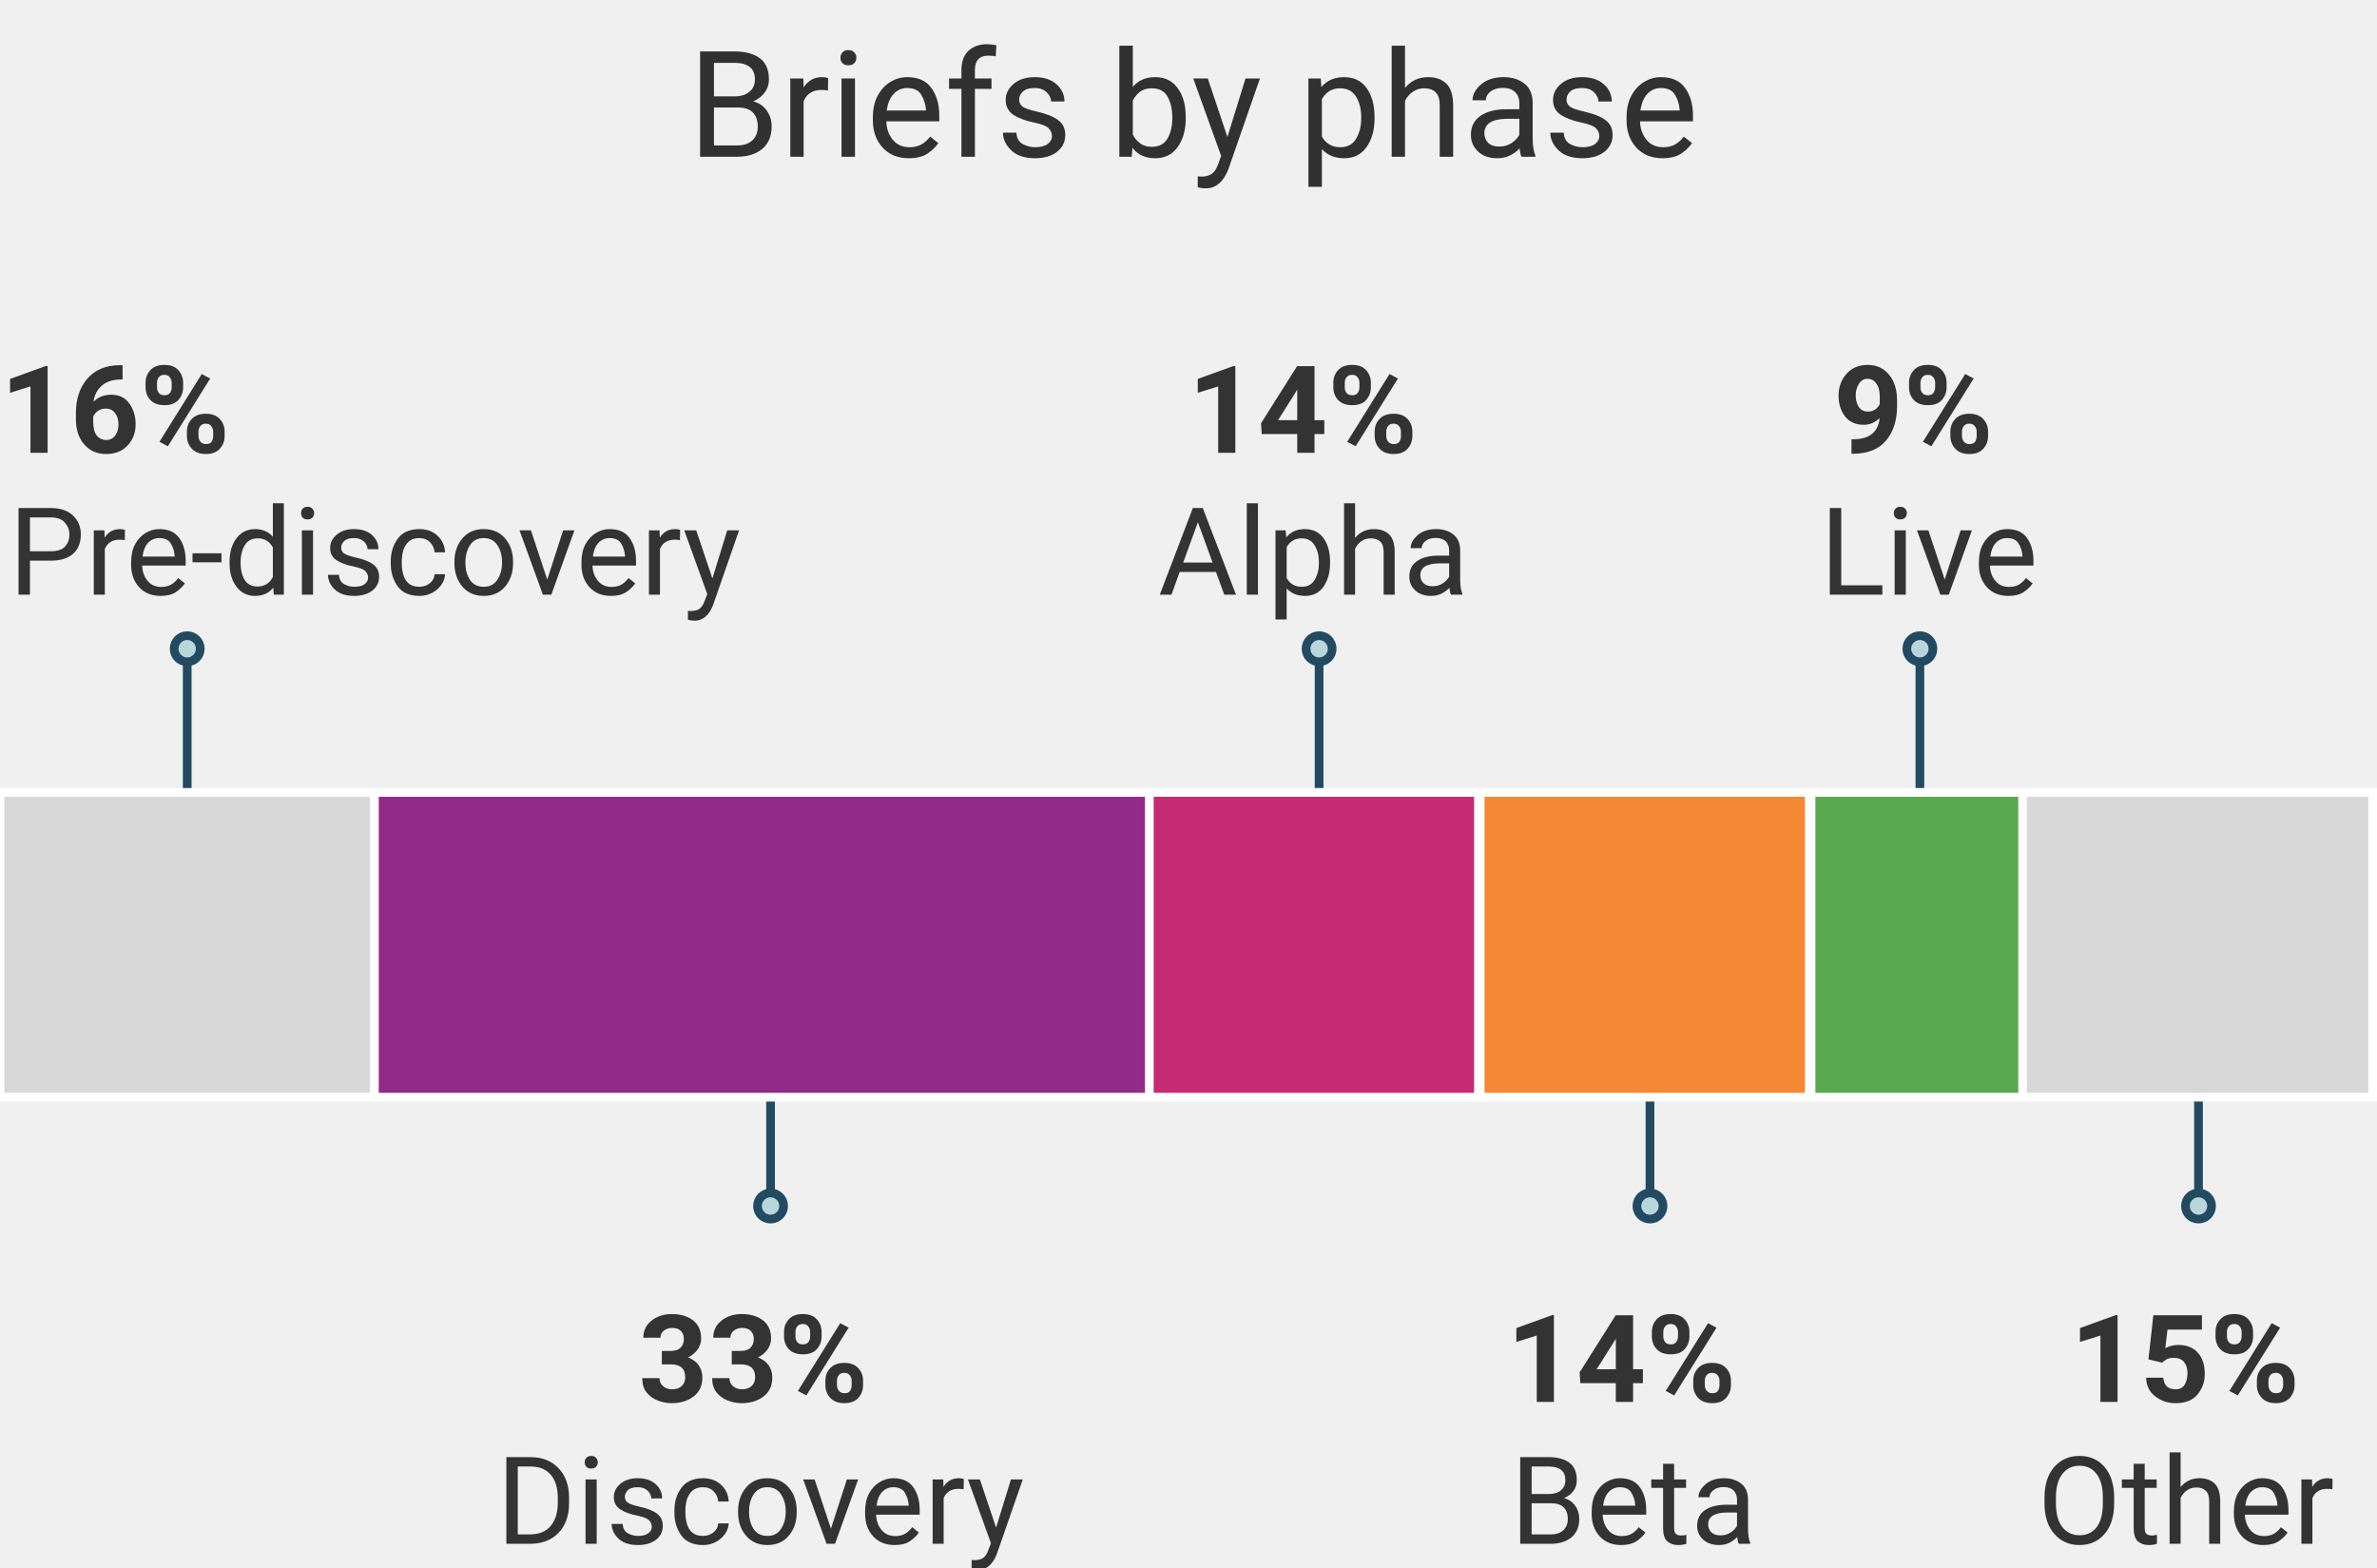
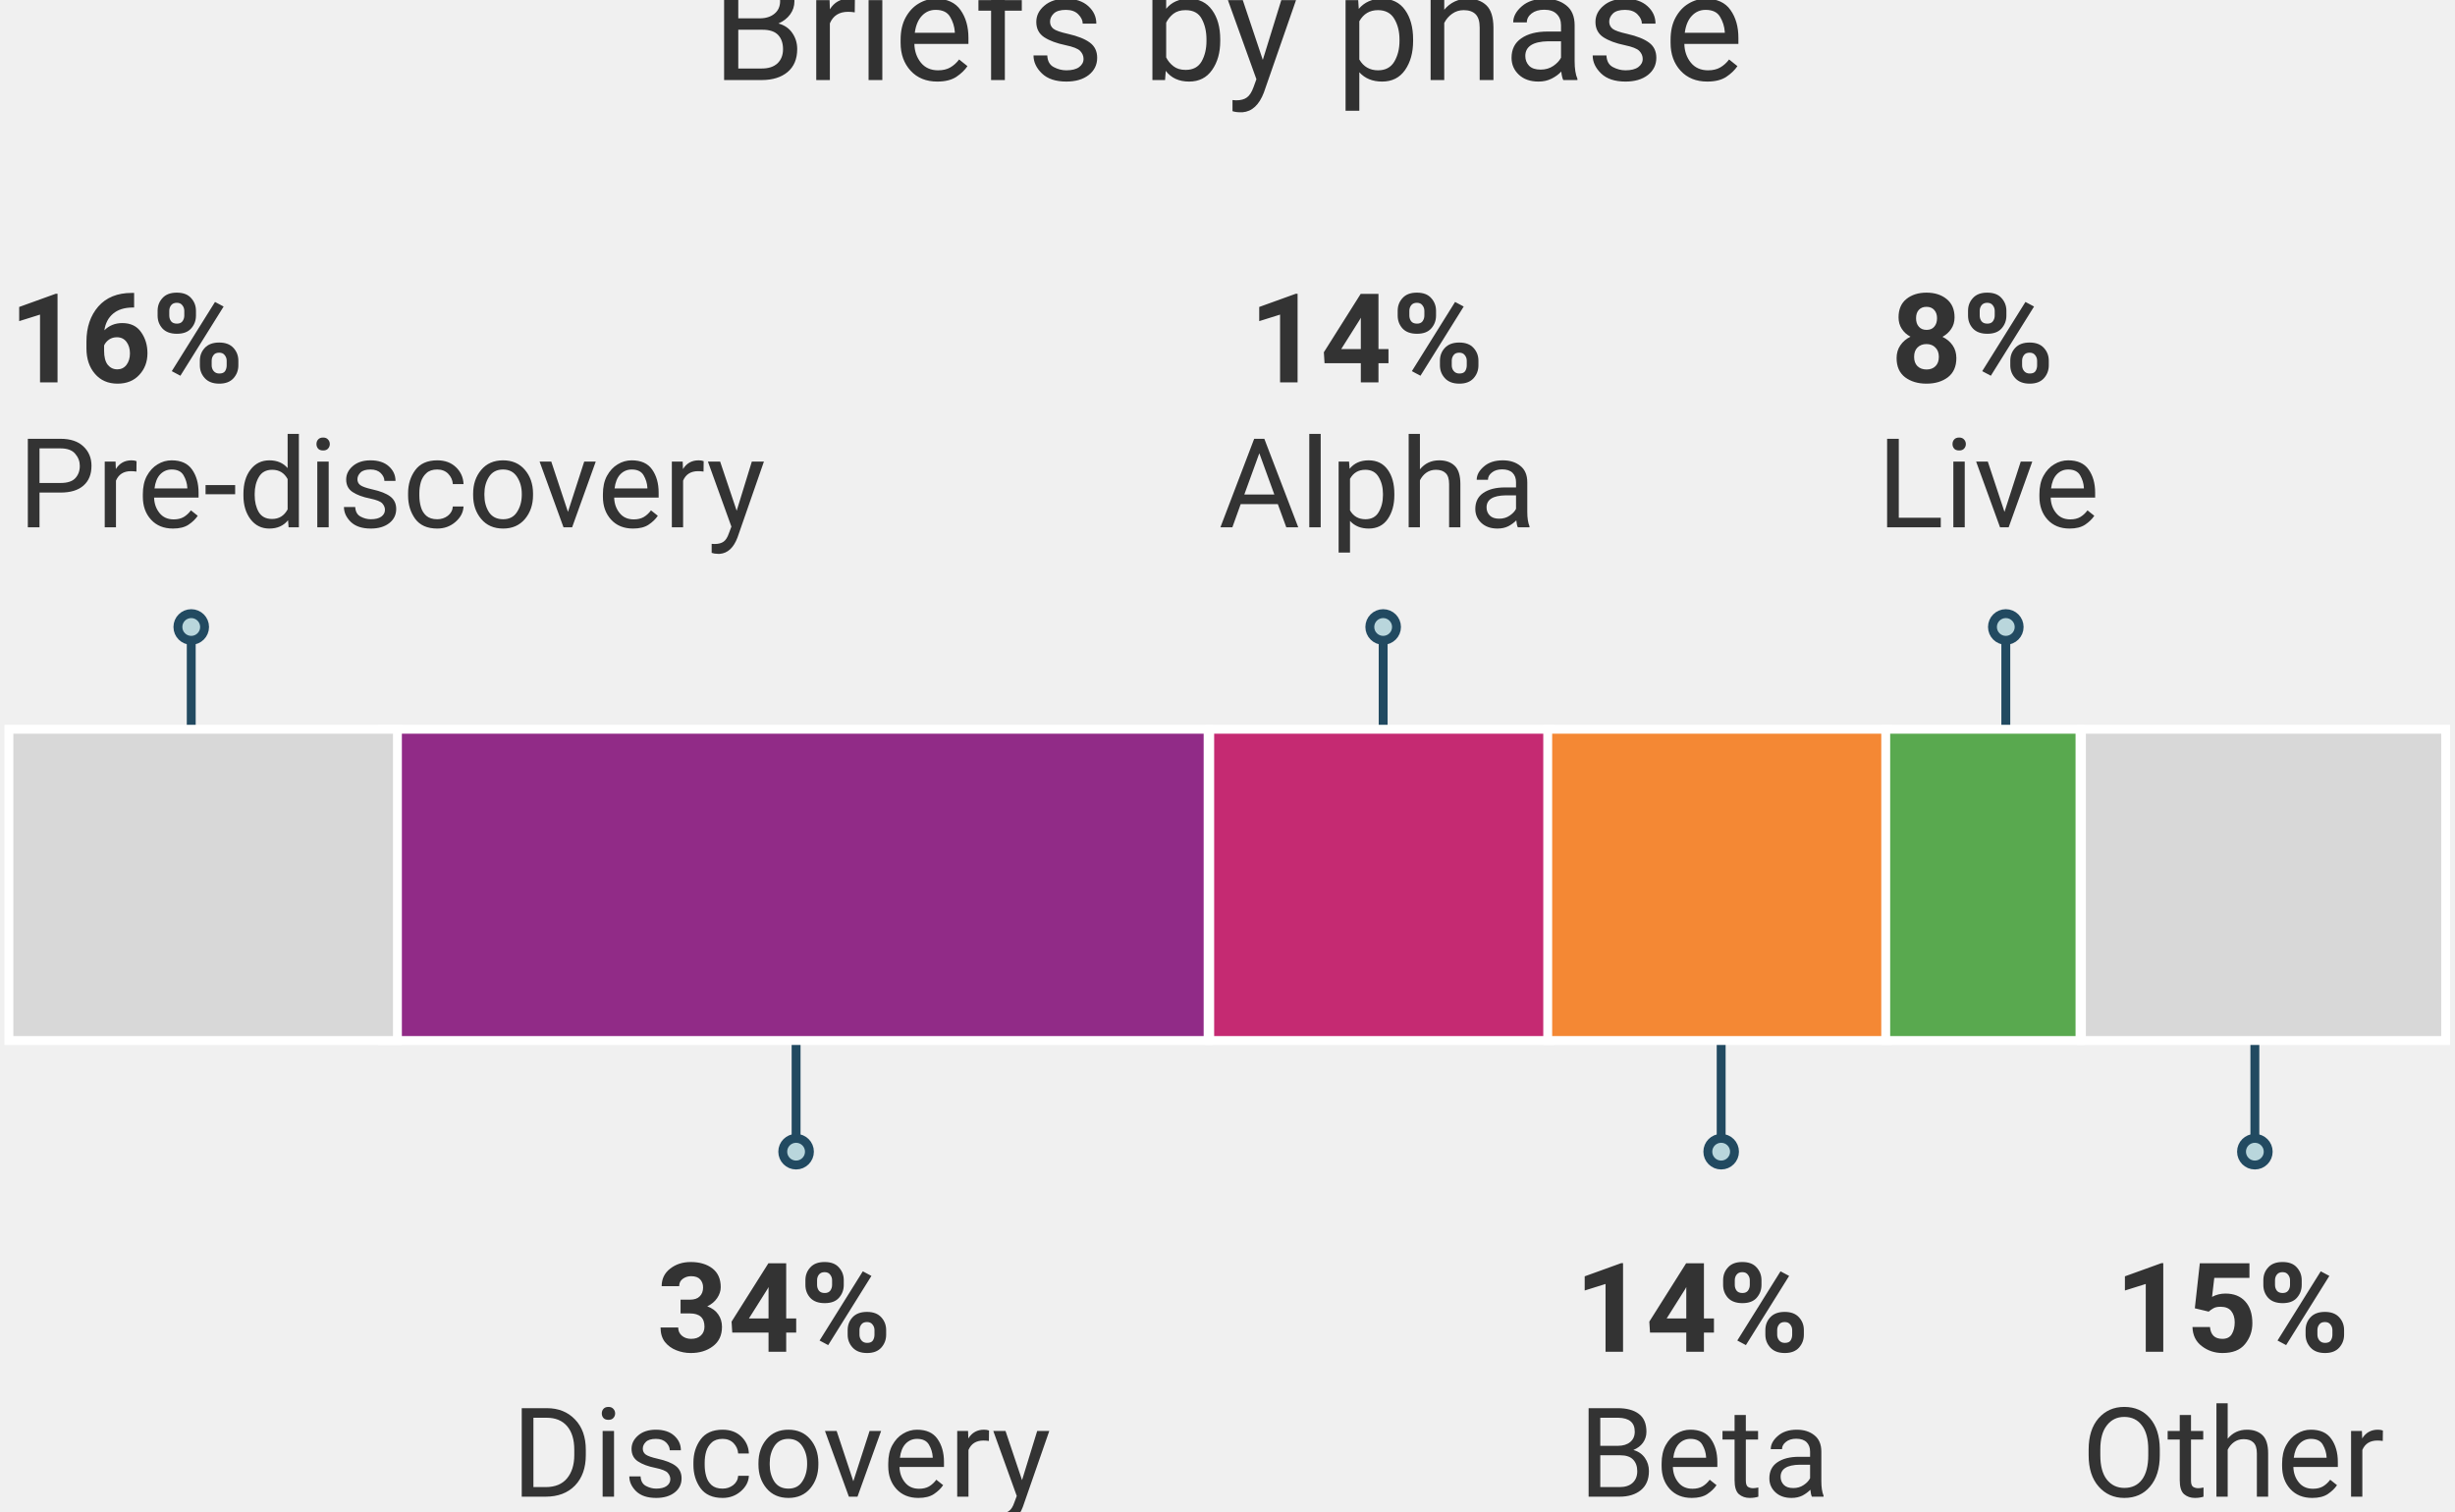
- <svg xmlns="http://www.w3.org/2000/svg" font-family="-apple-system, BlinkMacSystemFont, &quot;Segoe UI&quot;, Roboto, Helvetica, Arial, sans-serif, &quot;Apple Color Emoji&quot;, &quot;Segoe UI Emoji&quot;, &quot;Segoe UI Symbol&quot;" width="273px" height="180px" viewBox="0 0 273 176" version="1.1" style="background: #FFFFFF;">
+ <svg xmlns="http://www.w3.org/2000/svg" font-family="-apple-system, BlinkMacSystemFont, &quot;Segoe UI&quot;, Roboto, Helvetica, Arial, sans-serif, &quot;Apple Color Emoji&quot;, &quot;Segoe UI Emoji&quot;, &quot;Segoe UI Symbol&quot;" width="276px" height="170px" viewBox="0 0 276 170" version="1.1">
  <defs />
-   <g id="Symbols" stroke="none" stroke-width="1" fill="none" fill-rule="evenodd">
-     <g id="767-briefs-by-phase">
-       <text id="16%-Pre-discovery" font-size="14" font-weight="bold" line-spacing="16" fill="#333333">
-         <tspan x="0" y="50">16% </tspan>
-         <tspan x="0.971" y="66.294" font-weight="normal">Pre-discovery</tspan>
-       </text>
-       <text id="33%-Discovery" font-size="14" font-weight="bold" line-spacing="16" fill="#333333">
-         <tspan x="73.324" y="159">33% </tspan>
-         <tspan x="57" y="175.294" font-weight="normal">Discovery</tspan>
-       </text>
-       <text id="14%-Alpha" font-size="14" font-weight="bold" line-spacing="16" fill="#333333">
-         <tspan x="136.411" y="50">14% </tspan>
-         <tspan x="133" y="66.294" font-weight="normal">Alpha</tspan>
-       </text>
-       <text id="14%-Beta" font-size="14" font-weight="bold" line-spacing="16" fill="#333333">
-         <tspan x="173" y="159">14% </tspan>
-         <tspan x="173.441" y="175.294" font-weight="normal">Beta</tspan>
-       </text>
-       <text id="9%-Live" font-size="14" font-weight="bold" line-spacing="16" fill="#333333">
-         <tspan x="210.565" y="50">9%</tspan>
-         <tspan x="232.14" y="50.294" font-weight="normal"> </tspan>
-         <tspan x="209" y="66.294" font-weight="normal">Live</tspan>
-       </text>
-       <text id="15%-Other" font-size="14" font-weight="bold" line-spacing="16" fill="#333333">
-         <tspan x="237.736" y="159">15% </tspan>
-         <tspan x="278.635" y="160.964" font-weight="normal" />
-         <tspan x="234" y="175.294" font-weight="normal">Other</tspan>
-       </text>
-       <g id="Group-3" transform="translate(189.5, 129) scale(1, -1) translate(-189.5, -129) translate(188, 120)" stroke="#224A61">
-         <path d="M1.5,17.5 L1.5,1.475" id="Line-2-Copy-3" stroke-linecap="square" transform="translate(1.5, 9.5) scale(-1, -1) translate(-1.5, -9.5) " />
-         <circle id="Oval-Copy-3" fill="#B9D6DC" transform="translate(1.5, 1.5) scale(-1, -1) translate(-1.5, -1.5) " cx="1.5" cy="1.5" r="1.5" />
+   <g id="Mocks" stroke="none" stroke-width="1" fill="none" fill-rule="evenodd">
+     <g id="Nov-monthly-report-less-than-767px" transform="translate(-23, -2800)">
+       <g id="767-briefs-by-phase" transform="translate(24, 2793)">
+         <text id="16%-Pre-discovery" font-size="14" font-weight="bold" line-spacing="16" fill="#333333">
+           <tspan x="0" y="50">16% </tspan>
+           <tspan x="0.971" y="66.294" font-weight="normal">Pre-discovery</tspan>
+         </text>
+         <text id="34%-Discovery" font-size="14" font-weight="bold" line-spacing="16" fill="#333333">
+           <tspan x="72.824" y="159">34% </tspan>
+           <tspan x="56.5" y="175.294" font-weight="normal">Discovery</tspan>
+         </text>
+         <text id="14%-Alpha" font-size="14" font-weight="bold" line-spacing="16" fill="#333333">
+           <tspan x="139.411" y="50">14% </tspan>
+           <tspan x="136" y="66.294" font-weight="normal">Alpha</tspan>
+         </text>
+         <text id="14%-Beta" font-size="14" font-weight="bold" line-spacing="16" fill="#333333">
+           <tspan x="176" y="159">14% </tspan>
+           <tspan x="176.441" y="175.294" font-weight="normal">Beta</tspan>
+         </text>
+         <text id="8%-Live" font-size="14" font-weight="bold" line-spacing="16" fill="#333333">
+           <tspan x="211.565" y="50">8%</tspan>
+           <tspan x="233.14" y="50.294" font-weight="normal"> </tspan>
+           <tspan x="210" y="66.294" font-weight="normal">Live</tspan>
+         </text>
+         <text id="15%-Other" font-size="14" font-weight="bold" line-spacing="16" fill="#333333">
+           <tspan x="236.736" y="159">15% </tspan>
+           <tspan x="277.635" y="160.964" font-weight="normal" />
+           <tspan x="233" y="175.294" font-weight="normal">Other</tspan>
+         </text>
+         <g id="Group-3" stroke-width="1" fill-rule="evenodd" transform="translate(192.5, 129) scale(1, -1) translate(-192.5, -129) translate(191, 120)" stroke="#224A61">
+           <path d="M1.5,17.5 L1.5,1.475" id="Line-2-Copy-3" stroke-linecap="square" transform="translate(1.5, 9.5) scale(-1, -1) translate(-1.5, -9.5) " />
+           <circle id="Oval-Copy-3" fill="#B9D6DC" transform="translate(1.5, 1.5) scale(-1, -1) translate(-1.5, -1.5) " cx="1.5" cy="1.5" r="1.5" />
+         </g>
+         <g id="Group-3-Copy-2" stroke-width="1" fill-rule="evenodd" transform="translate(88.5, 129) scale(1, -1) translate(-88.5, -129) translate(87, 120)" stroke="#224A61">
+           <path d="M1.5,17.5 L1.5,1.475" id="Line-2-Copy-3" stroke-linecap="square" transform="translate(1.5, 9.5) scale(-1, -1) translate(-1.5, -9.5) " />
+           <circle id="Oval-Copy-3" fill="#B9D6DC" cx="1.5" cy="1.5" r="1.5" />
+         </g>
+         <g id="Group-3-Copy" stroke-width="1" fill-rule="evenodd" transform="translate(252.5, 129) scale(1, -1) translate(-252.5, -129) translate(251, 120)" stroke="#224A61">
+           <path d="M1.5,17.5 L1.5,1.475" id="Line-2-Copy-3" stroke-linecap="square" transform="translate(1.5, 9.5) scale(-1, -1) translate(-1.5, -9.5) " />
+           <circle id="Oval-Copy-3" fill="#B9D6DC" transform="translate(1.5, 1.5) scale(-1, -1) translate(-1.5, -1.5) " cx="1.5" cy="1.5" r="1.5" />
+         </g>
+         <g id="Group-6" stroke-width="1" fill-rule="evenodd" transform="translate(19, 76)" stroke="#224A61">
+           <path d="M1.5,17.5 L1.5,1.475" id="Line-2" stroke-linecap="square" />
+           <circle id="Oval" fill="#B9D6DC" cx="1.5" cy="1.5" r="1.5" />
+         </g>
+         <g id="Group-4" stroke-width="1" fill-rule="evenodd" transform="translate(152, 76)" stroke="#224A61">
+           <path d="M2.5,17.5 L2.5,1.475" id="Line-2-Copy" stroke-linecap="square" />
+           <circle id="Oval-Copy" fill="#B9D6DC" cx="2.5" cy="1.5" r="1.5" />
+         </g>
+         <g id="Group-5" stroke-width="1" fill-rule="evenodd" transform="translate(222, 76)" stroke="#224A61">
+           <path d="M2.5,17.5 L2.5,1.475" id="Line-2-Copy-2" stroke-linecap="square" />
+           <circle id="Oval-Copy-2" fill="#B9D6DC" cx="2.5" cy="1.5" r="1.5" />
+         </g>
+         <rect id="Rectangle-9-Copy-13" stroke="#FFFFFF" stroke-width="1" fill="#C52A72" fill-rule="evenodd" x="135" y="89" width="38.22" height="35" />
+         <rect id="Rectangle-9-Copy-14" stroke="#FFFFFF" stroke-width="1" fill="#912B87" fill-rule="evenodd" x="42" y="89" width="92.82" height="35" />
+         <rect id="Rectangle-9-Copy-16" stroke="#FFFFFF" stroke-width="1" fill="#D8D8D8" fill-rule="evenodd" x="0" y="89" width="43.68" height="35" />
+         <rect id="Rectangle-9-Copy-11" stroke="#FFFFFF" stroke-width="1" fill="#F48834" fill-rule="evenodd" x="173" y="89" width="38.22" height="35" />
+         <rect id="Rectangle-9-Copy-12" stroke="#FFFFFF" stroke-width="1" fill="#59A94F" fill-rule="evenodd" x="211" y="89" width="21.84" height="35" />
+         <rect id="Rectangle-9-Copy-15" stroke="#FFFFFF" stroke-width="1" fill="#D8D8D8" fill-rule="evenodd" x="233" y="89" width="40.95" height="35" />
+         <text id="Briefs-by-phase" font-size="17" font-weight="normal" line-spacing="28" fill="#313131">
+           <tspan x="79" y="16">Briefs by phase</tspan>
+         </text>
      </g>
-       <g id="Group-3-Copy-2" transform="translate(88.5, 129) scale(1, -1) translate(-88.5, -129) translate(87, 120)" stroke="#224A61">
-         <path d="M1.5,17.5 L1.5,1.475" id="Line-2-Copy-3" stroke-linecap="square" transform="translate(1.5, 9.5) scale(-1, -1) translate(-1.5, -9.5) " />
-         <circle id="Oval-Copy-3" fill="#B9D6DC" cx="1.5" cy="1.5" r="1.5" />
-       </g>
-       <g id="Group-3-Copy-3" transform="translate(21.5, 80) scale(1, -1) rotate(-180) translate(-21.5, -80) translate(20, 71)" stroke="#224A61">
-         <path d="M1.5,17.5 L1.5,1.475" id="Line-2-Copy-3" stroke-linecap="square" transform="translate(1.5, 9.5) scale(-1, -1) translate(-1.5, -9.5) " />
-         <circle id="Oval-Copy-3" fill="#B9D6DC" cx="1.5" cy="1.5" r="1.5" />
-       </g>
-       <g id="Group-3-Copy-4" transform="translate(151.5, 80) scale(1, -1) rotate(-180) translate(-151.5, -80) translate(150, 71)" stroke="#224A61">
-         <path d="M1.5,17.5 L1.5,1.475" id="Line-2-Copy-3" stroke-linecap="square" transform="translate(1.5, 9.5) scale(-1, -1) translate(-1.5, -9.5) " />
-         <circle id="Oval-Copy-3" fill="#B9D6DC" cx="1.5" cy="1.5" r="1.5" />
-       </g>
-       <g id="Group-3-Copy-5" transform="translate(220.5, 80) scale(1, -1) rotate(-180) translate(-220.5, -80) translate(219, 71)" stroke="#224A61">
-         <path d="M1.5,17.5 L1.5,1.475" id="Line-2-Copy-3" stroke-linecap="square" transform="translate(1.5, 9.5) scale(-1, -1) translate(-1.5, -9.5) " />
-         <circle id="Oval-Copy-3" fill="#B9D6DC" cx="1.5" cy="1.5" r="1.5" />
-       </g>
-       <g id="Group-3-Copy" transform="translate(252.5, 129) scale(1, -1) translate(-252.5, -129) translate(251, 120)" stroke="#224A61">
-         <path d="M1.5,17.5 L1.5,1.475" id="Line-2-Copy-3" stroke-linecap="square" transform="translate(1.5, 9.5) scale(-1, -1) translate(-1.5, -9.5) " />
-         <circle id="Oval-Copy-3" fill="#B9D6DC" transform="translate(1.5, 1.5) scale(-1, -1) translate(-1.5, -1.5) " cx="1.5" cy="1.5" r="1.5" />
-       </g>
-       <g id="Group-6" transform="translate(19, 93)" stroke="#224A61">
-         <path d="M1.5,17.5 L1.5,1.475" id="Line-2" stroke-linecap="square" />
-         <circle id="Oval" fill="#B9D6DC" cx="1.5" cy="1.5" r="1.5" />
-       </g>
-       <g id="Group-4" transform="translate(152, 93)" stroke="#224A61">
-         <path d="M2.5,17.5 L2.5,1.475" id="Line-2-Copy" stroke-linecap="square" />
-         <circle id="Oval-Copy" fill="#B9D6DC" cx="2.5" cy="1.5" r="1.5" />
-       </g>
-       <g id="Group-5" transform="translate(222, 93)" stroke="#224A61">
-         <path d="M2.5,17.5 L2.5,1.475" id="Line-2-Copy-2" stroke-linecap="square" />
-         <circle id="Oval-Copy-2" fill="#B9D6DC" cx="2.5" cy="1.5" r="1.5" />
-       </g>
-       <text id="Briefs-by-phase" font-size="17" font-weight="normal" line-spacing="28" fill="#313131">
-         <tspan x="79" y="16">Briefs by phase</tspan>
-       </text>
-       <rect id="Rectangle-9-Copy-16" stroke="#FFFFFF" fill="#D8D8D8" x="0" y="89" width="43.2" height="35" />
-       <rect id="Rectangle-9-Copy-21" stroke="#FFFFFF" fill="#D8D8D8" x="232" y="89" width="40.5" height="35" />
-       <rect id="Rectangle-9-Copy-17" stroke="#FFFFFF" fill="#912B87" x="43" y="89" width="89.1" height="35" />
-       <rect id="Rectangle-9-Copy-18" stroke="#FFFFFF" fill="#C52A72" x="132" y="89" width="37.8" height="35" />
-       <rect id="Rectangle-9-Copy-19" stroke="#FFFFFF" fill="#F48834" x="170" y="89" width="37.8" height="35" />
-       <rect id="Rectangle-9-Copy-20" stroke="#FFFFFF" fill="#59A94F" x="208" y="89" width="24.3" height="35" />
    </g>
  </g>
</svg>
